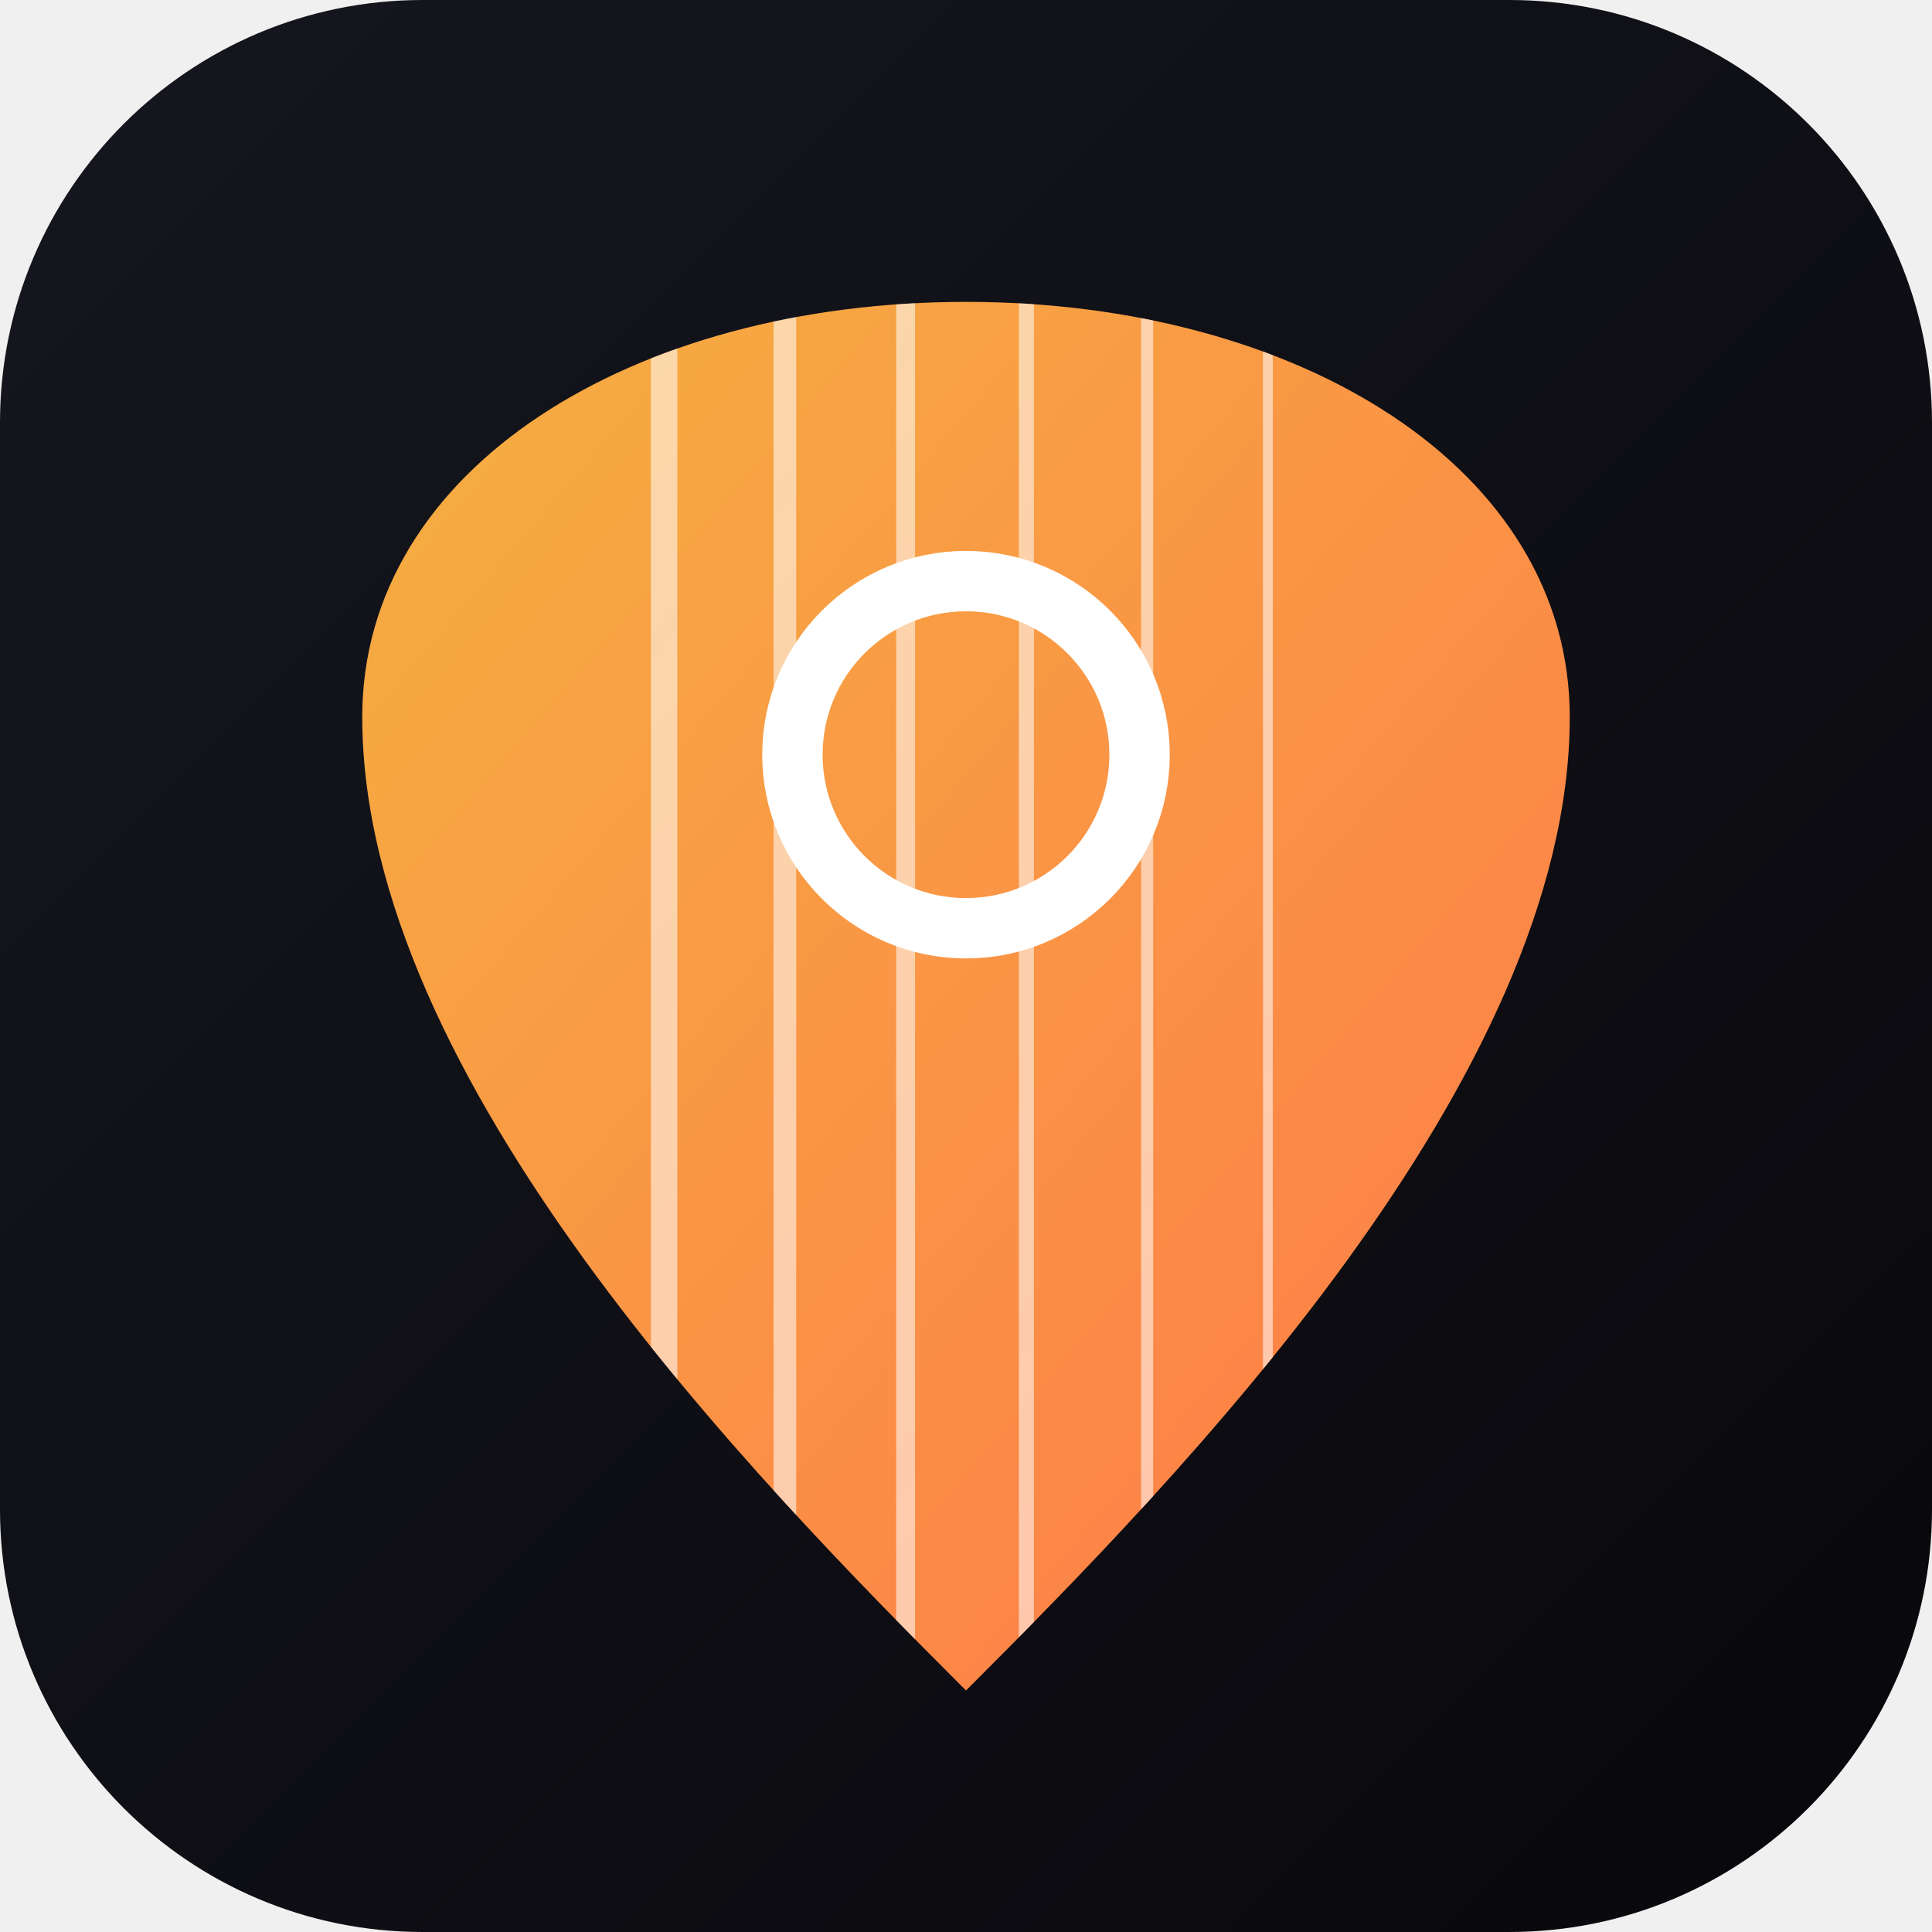
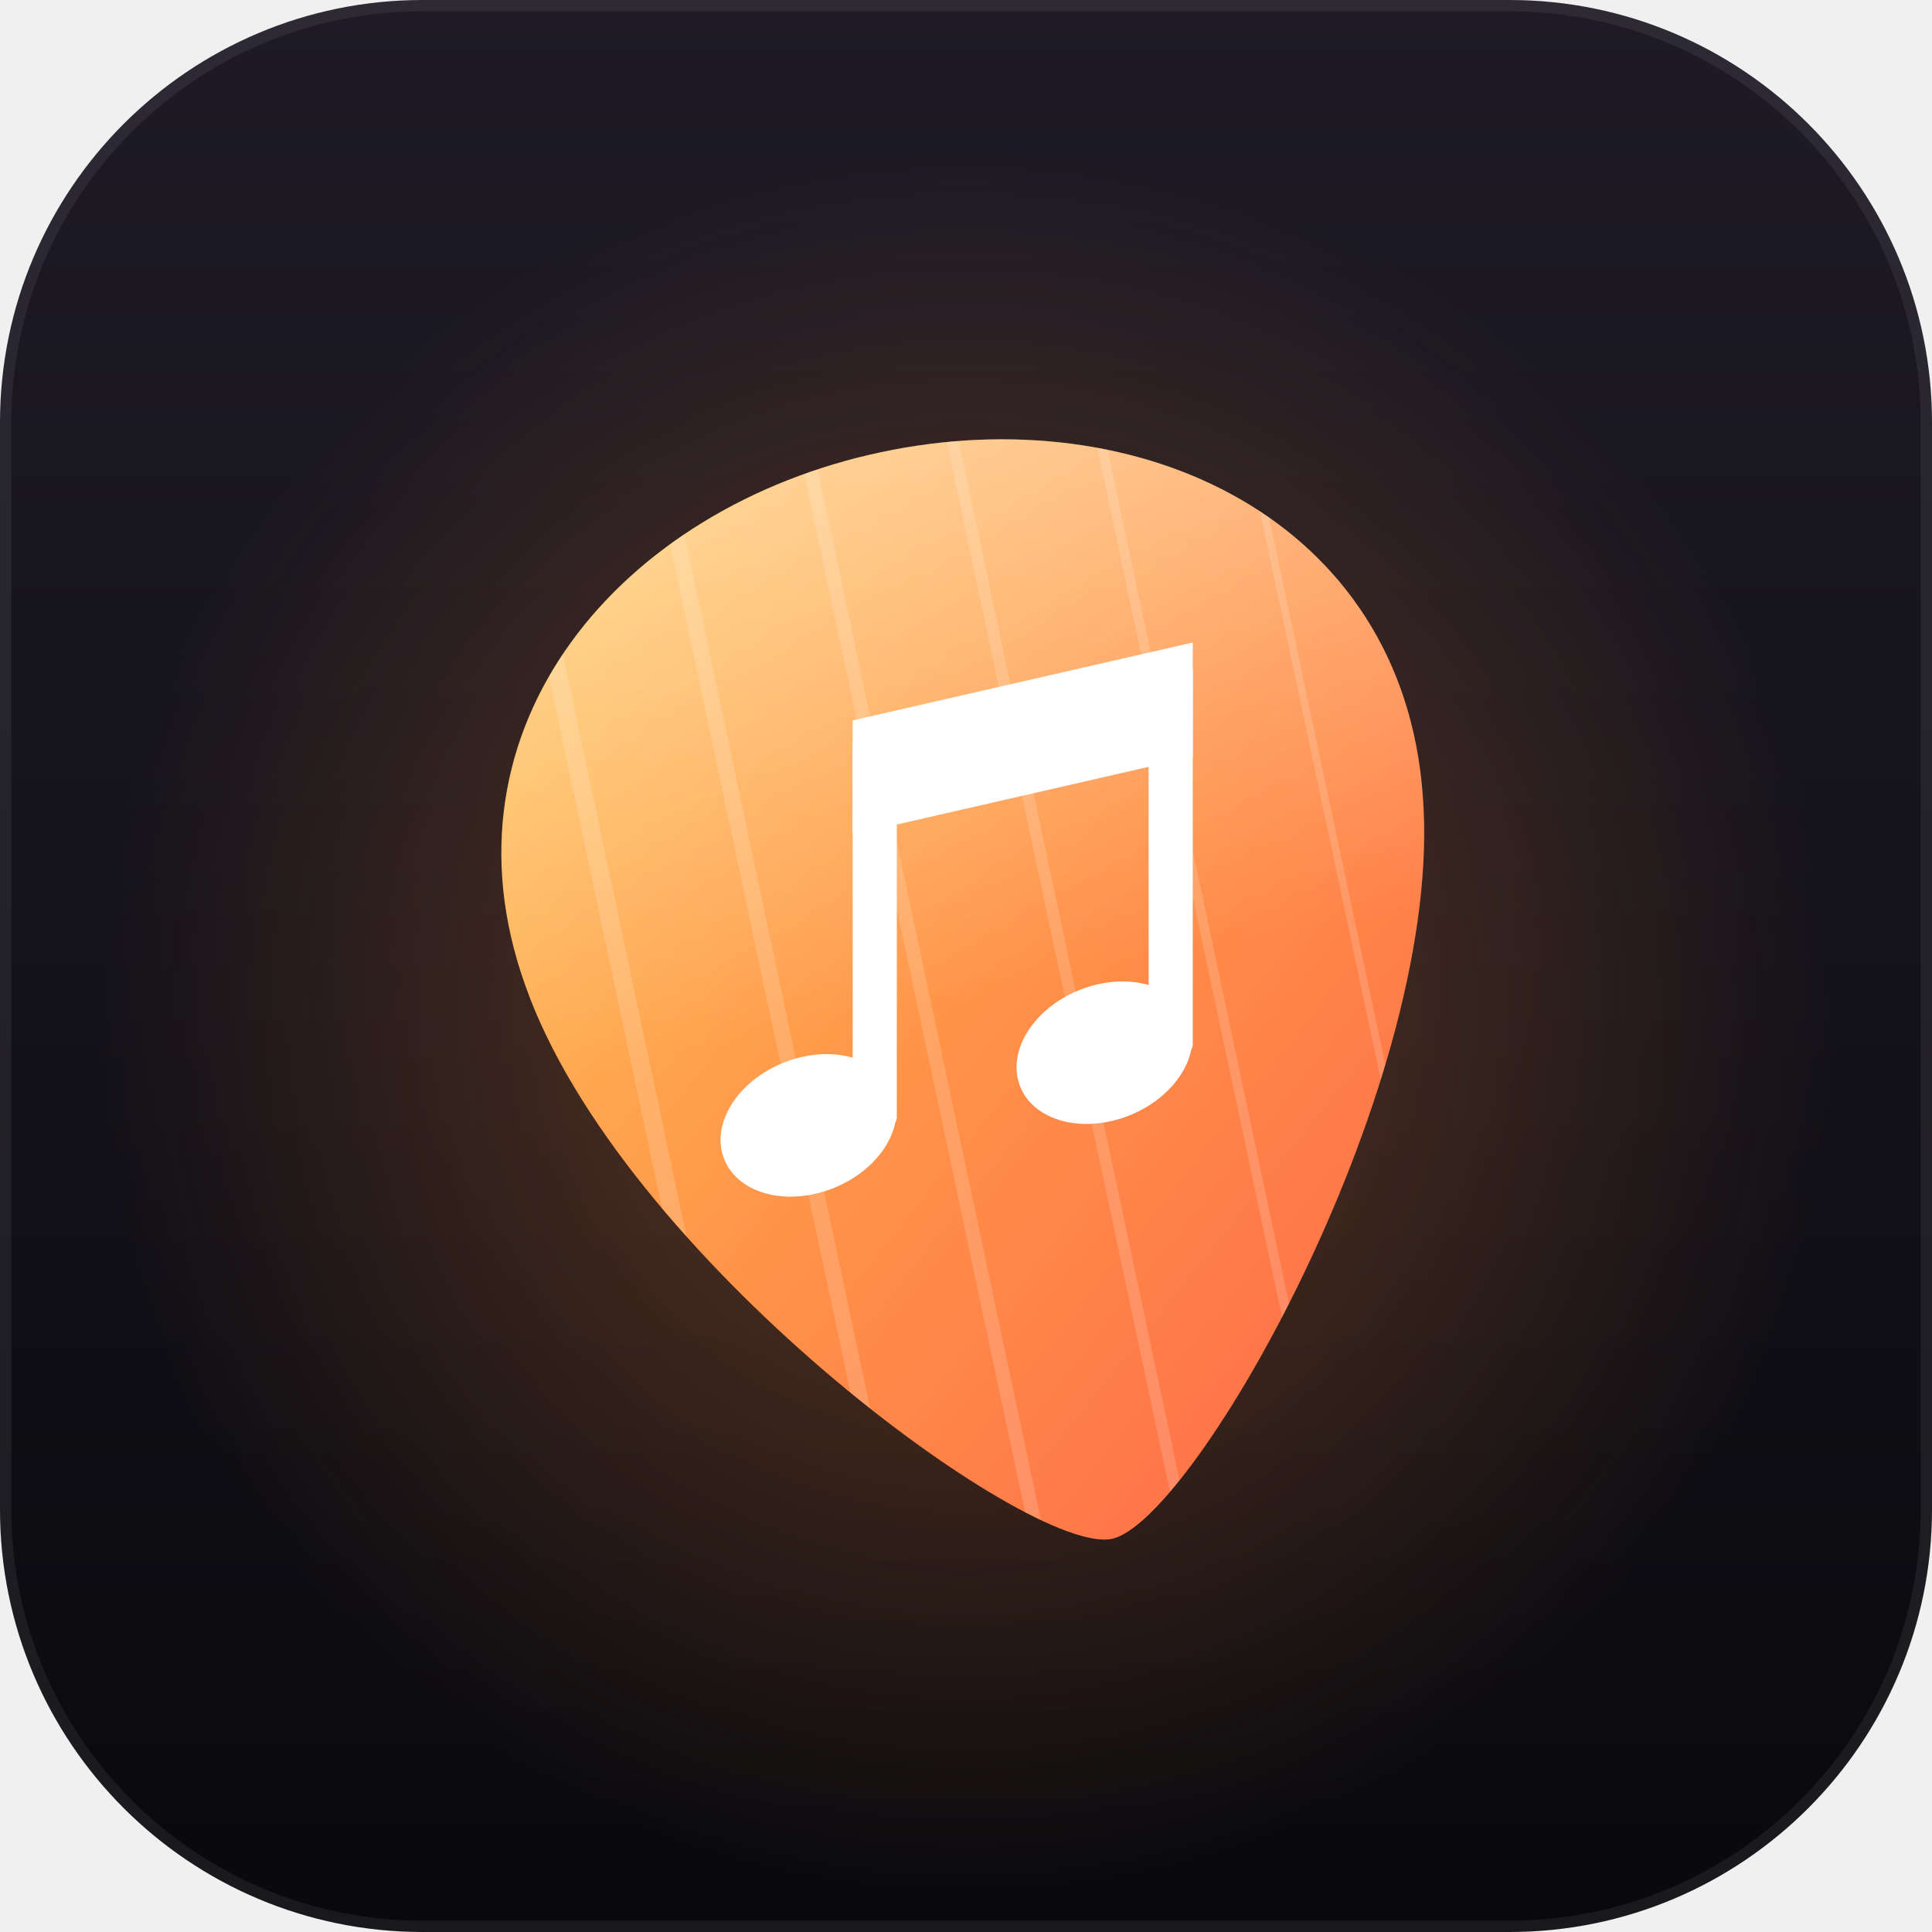
<svg xmlns="http://www.w3.org/2000/svg" viewBox="0 0 512 512">
  <defs>
-     <linearGradient id="bg" x1="0" y1="0" x2="1" y2="1">
-       <stop offset="0" stop-color="#16161f" />
-       <stop offset="1" stop-color="#08080c" />
+     <linearGradient id="i-bg" x1="0" y1="0" x2="0" y2="1">
+       <stop offset="0" stop-color="#1e1b26" />
+       <stop offset="1" stop-color="#09090d" />
    </linearGradient>
-     <linearGradient id="g" x1="0" y1="0" x2="1" y2="1">
-       <stop offset="0" stop-color="#f5b041" />
-       <stop offset="1" stop-color="#ff7849" />
-     </linearGradient>
-     <clipPath id="c">
-       <path d="M256 448C200 392 96 286 96 190c0-66 72-110 160-110s160 44 160 110c0 96-104 202-160 258Z" />
-     </clipPath>
+     <radialGradient id="i-glow">
+       <stop offset="0" stop-color="#ff8a3d" stop-opacity=".34" />
+       <stop offset="1" stop-color="#ff8a3d" stop-opacity="0" />
+     </radialGradient>
  </defs>
-   <rect width="512" height="512" rx="112" fill="url(#bg)" />
-   <path d="M256 448C200 392 96 286 96 190c0-66 72-110 160-110s160 44 160 110c0 96-104 202-160 258Z" fill="url(#g)" />
-   <g clip-path="url(#c)" stroke="#fff" stroke-opacity=".55" stroke-linecap="round">
-     <line x1="176" y1="60" x2="176" y2="470" stroke-width="7" />
-     <line x1="208" y1="60" x2="208" y2="470" stroke-width="6" />
-     <line x1="240" y1="60" x2="240" y2="470" stroke-width="5" />
-     <line x1="272" y1="60" x2="272" y2="470" stroke-width="4" />
-     <line x1="304" y1="60" x2="304" y2="470" stroke-width="3.2" />
-     <line x1="336" y1="60" x2="336" y2="470" stroke-width="2.6" />
+   <rect width="512" height="512" rx="112" fill="url(#i-bg)" />
+   <circle cx="256" cy="270" r="230" fill="url(#i-glow)" />
+   <rect x="1.5" y="1.5" width="509" height="509" rx="110.5" fill="none" stroke="#fff" stroke-opacity=".07" stroke-width="3" />
+   <g transform="translate(256 256) scale(0.8) translate(-248 -262)">
+     <defs>
+       <linearGradient id="i-g" x1=".15" y1="0" x2=".85" y2="1">
+         <stop offset="0" style="stop-color:#ffc35a" />
+         <stop offset="0.5" style="stop-color:#ff9248" />
+         <stop offset="1" style="stop-color:#ff6a4a" />
+       </linearGradient>
+       <linearGradient id="i-h" x1="0" y1="0" x2="0" y2="1">
+         <stop offset="0" stop-color="#fff" stop-opacity=".36" />
+         <stop offset=".5" stop-color="#fff" stop-opacity="0" />
+       </linearGradient>
+       <clipPath id="i-c">
+         <path d="M256 456C228 456 116 330 104 236C92 146 168 88 256 88s164 58 152 148C396 330 284 456 256 456Z" />
+       </clipPath>
+     </defs>
+     <g class="mark-pick" transform="rotate(-12 256 262)">
+       <path d="M256 456C228 456 116 330 104 236C92 146 168 88 256 88s164 58 152 148C396 330 284 456 256 456Z" fill="url(#i-g)" />
+       <path d="M256 456C228 456 116 330 104 236C92 146 168 88 256 88s164 58 152 148C396 330 284 456 256 456Z" fill="url(#i-h)" />
+       <g clip-path="url(#i-c)" stroke="#fff" stroke-opacity=".16">
+         <line class="mark-string" x1="136" y1="40" x2="136" y2="480" stroke-width="6.0" />
+         <line class="mark-string" x1="184" y1="40" x2="184" y2="480" stroke-width="5.3" />
+         <line class="mark-string" x1="232" y1="40" x2="232" y2="480" stroke-width="4.6" />
+         <line class="mark-string" x1="280" y1="40" x2="280" y2="480" stroke-width="3.9" />
+         <line class="mark-string" x1="328" y1="40" x2="328" y2="480" stroke-width="3.2" />
+         <line class="mark-string" x1="376" y1="40" x2="376" y2="480" stroke-width="2.5" />
+       </g>
+       <g class="mark-note" transform="rotate(12 256 262)">
+         <g fill="#fff" transform="translate(244 246) scale(.86) translate(-260 -242)">
+           <ellipse cx="204" cy="322" rx="35" ry="26" transform="rotate(-22 204 322)" />
+           <ellipse cx="318" cy="294" rx="35" ry="26" transform="rotate(-22 318 294)" />
+           <rect x="221" y="172" width="17" height="150" rx="3" />
+           <rect x="335" y="144" width="17" height="150" rx="3" />
+           <path d="M221 166 352 136v44L221 210Z" />
+         </g>
+       </g>
+     </g>
  </g>
-   <circle cx="256" cy="200" r="46" fill="none" stroke="#fff" stroke-width="16" />
</svg>
